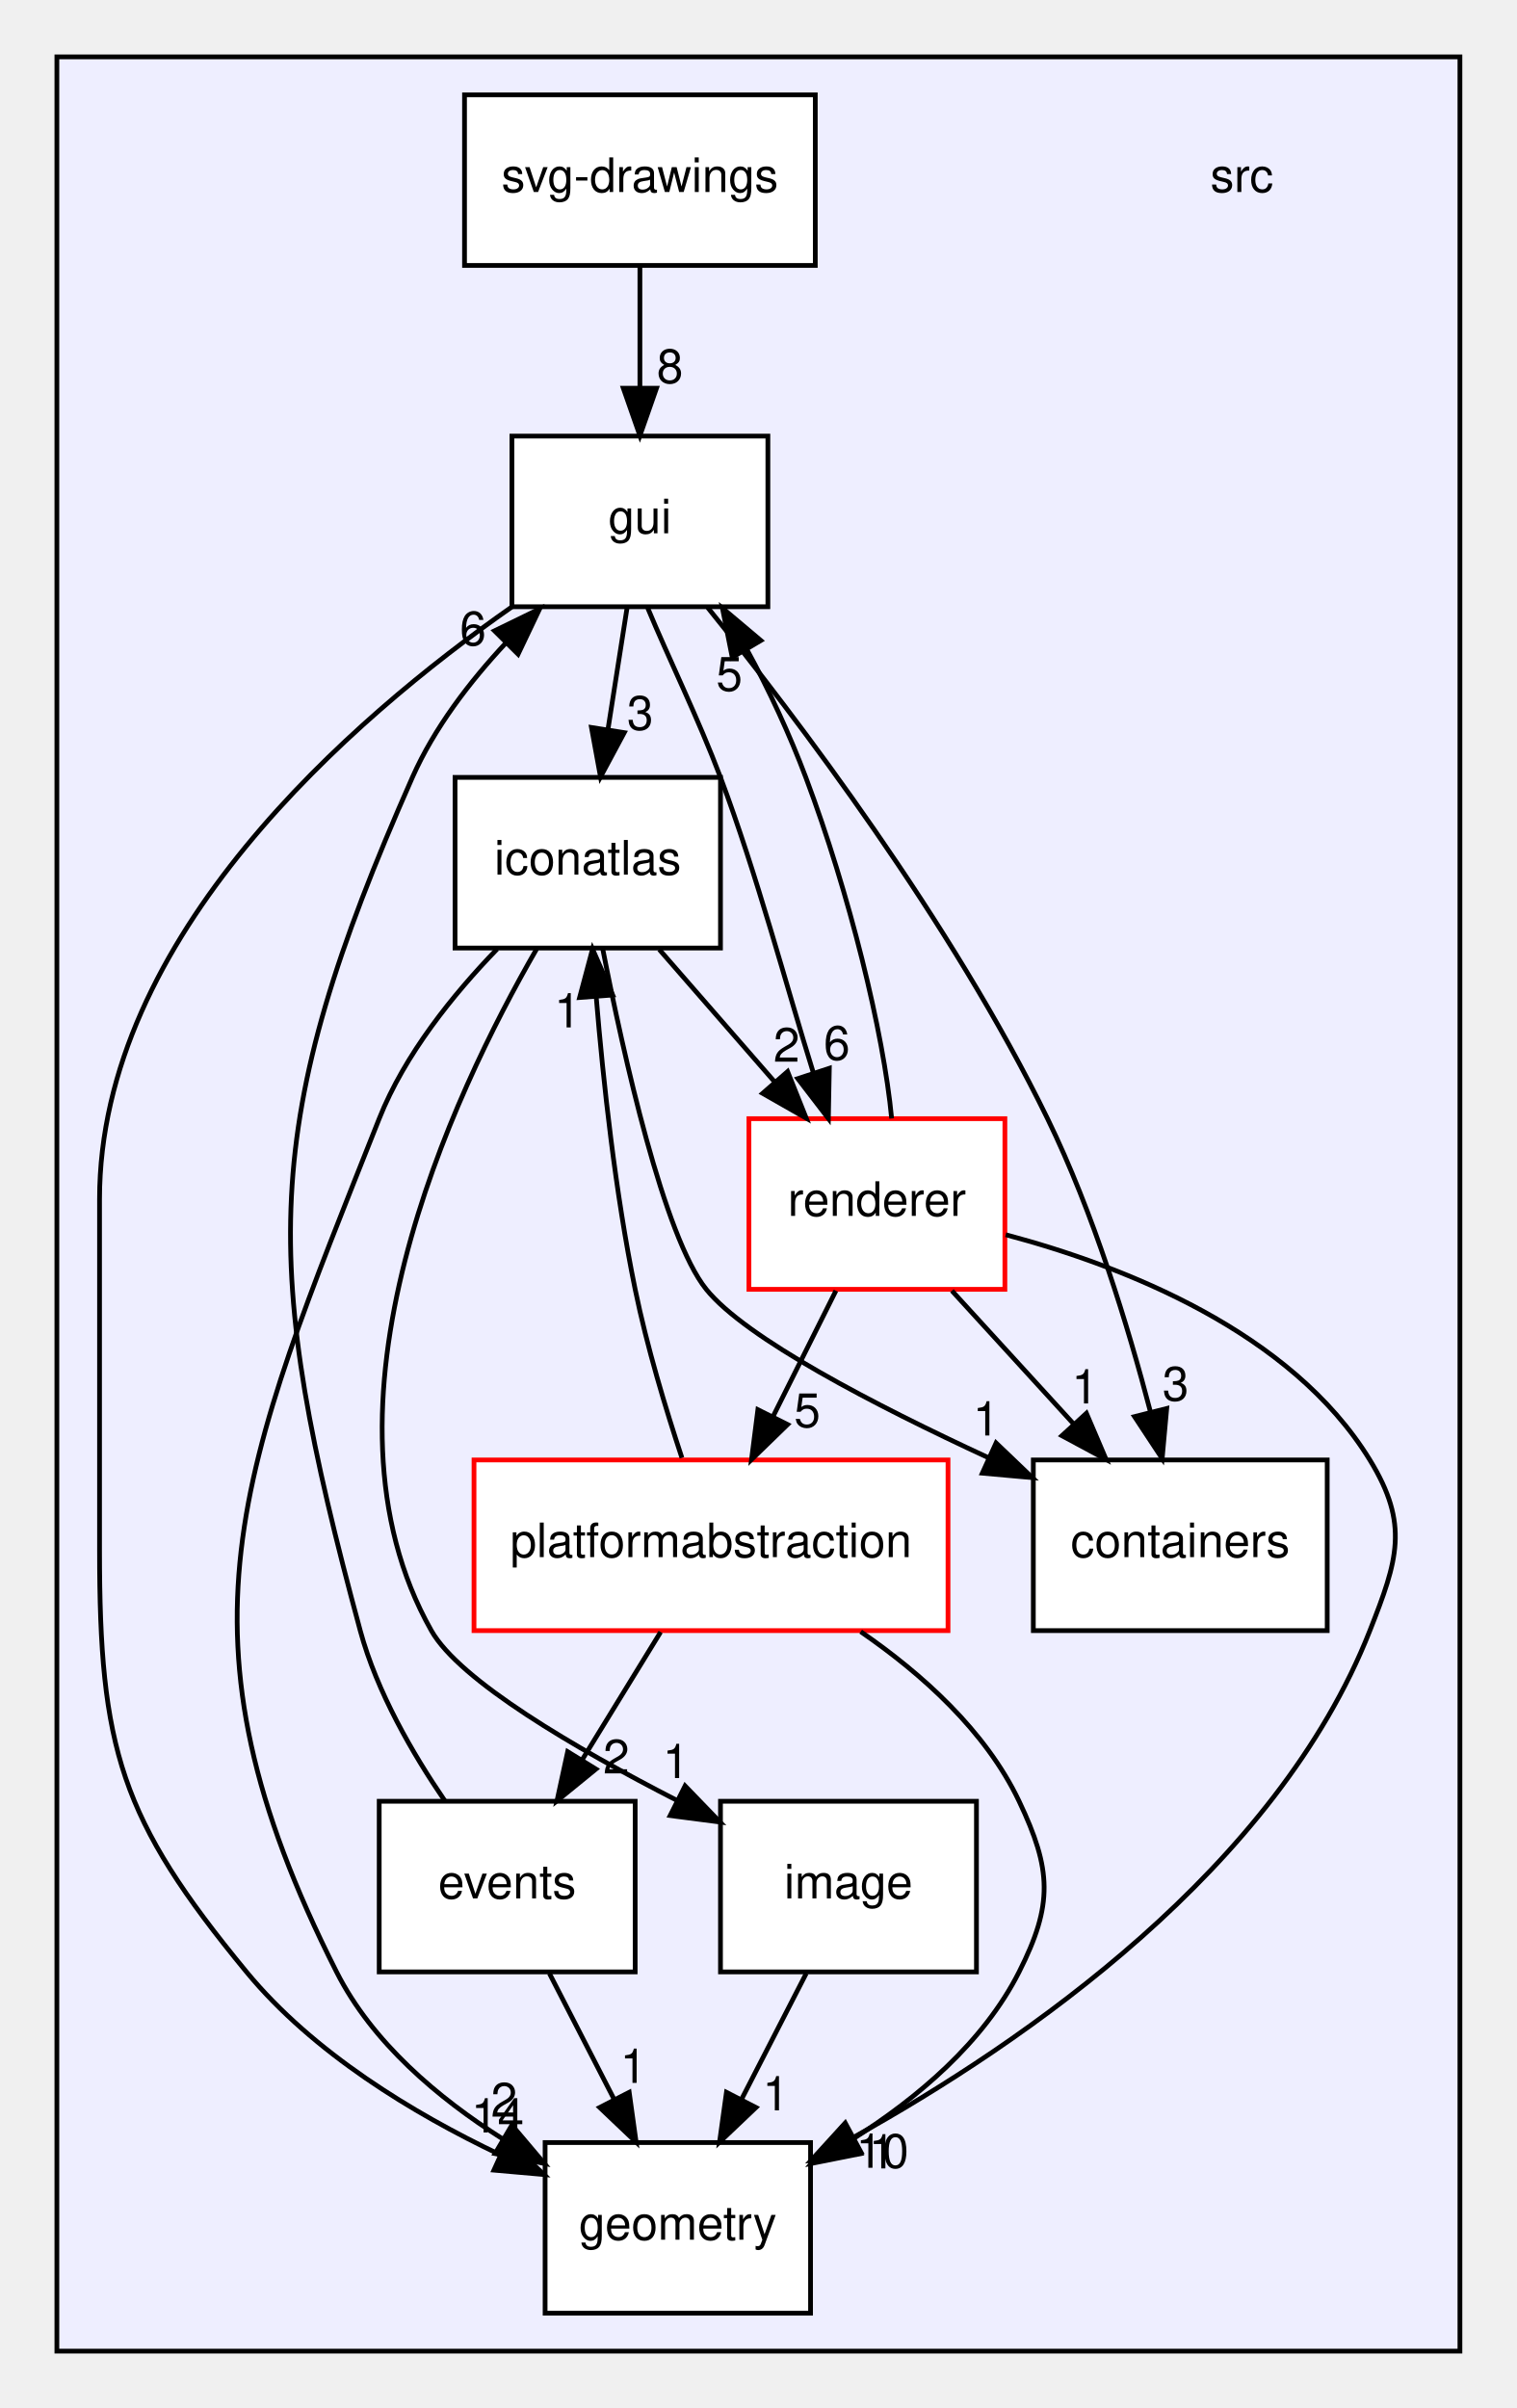
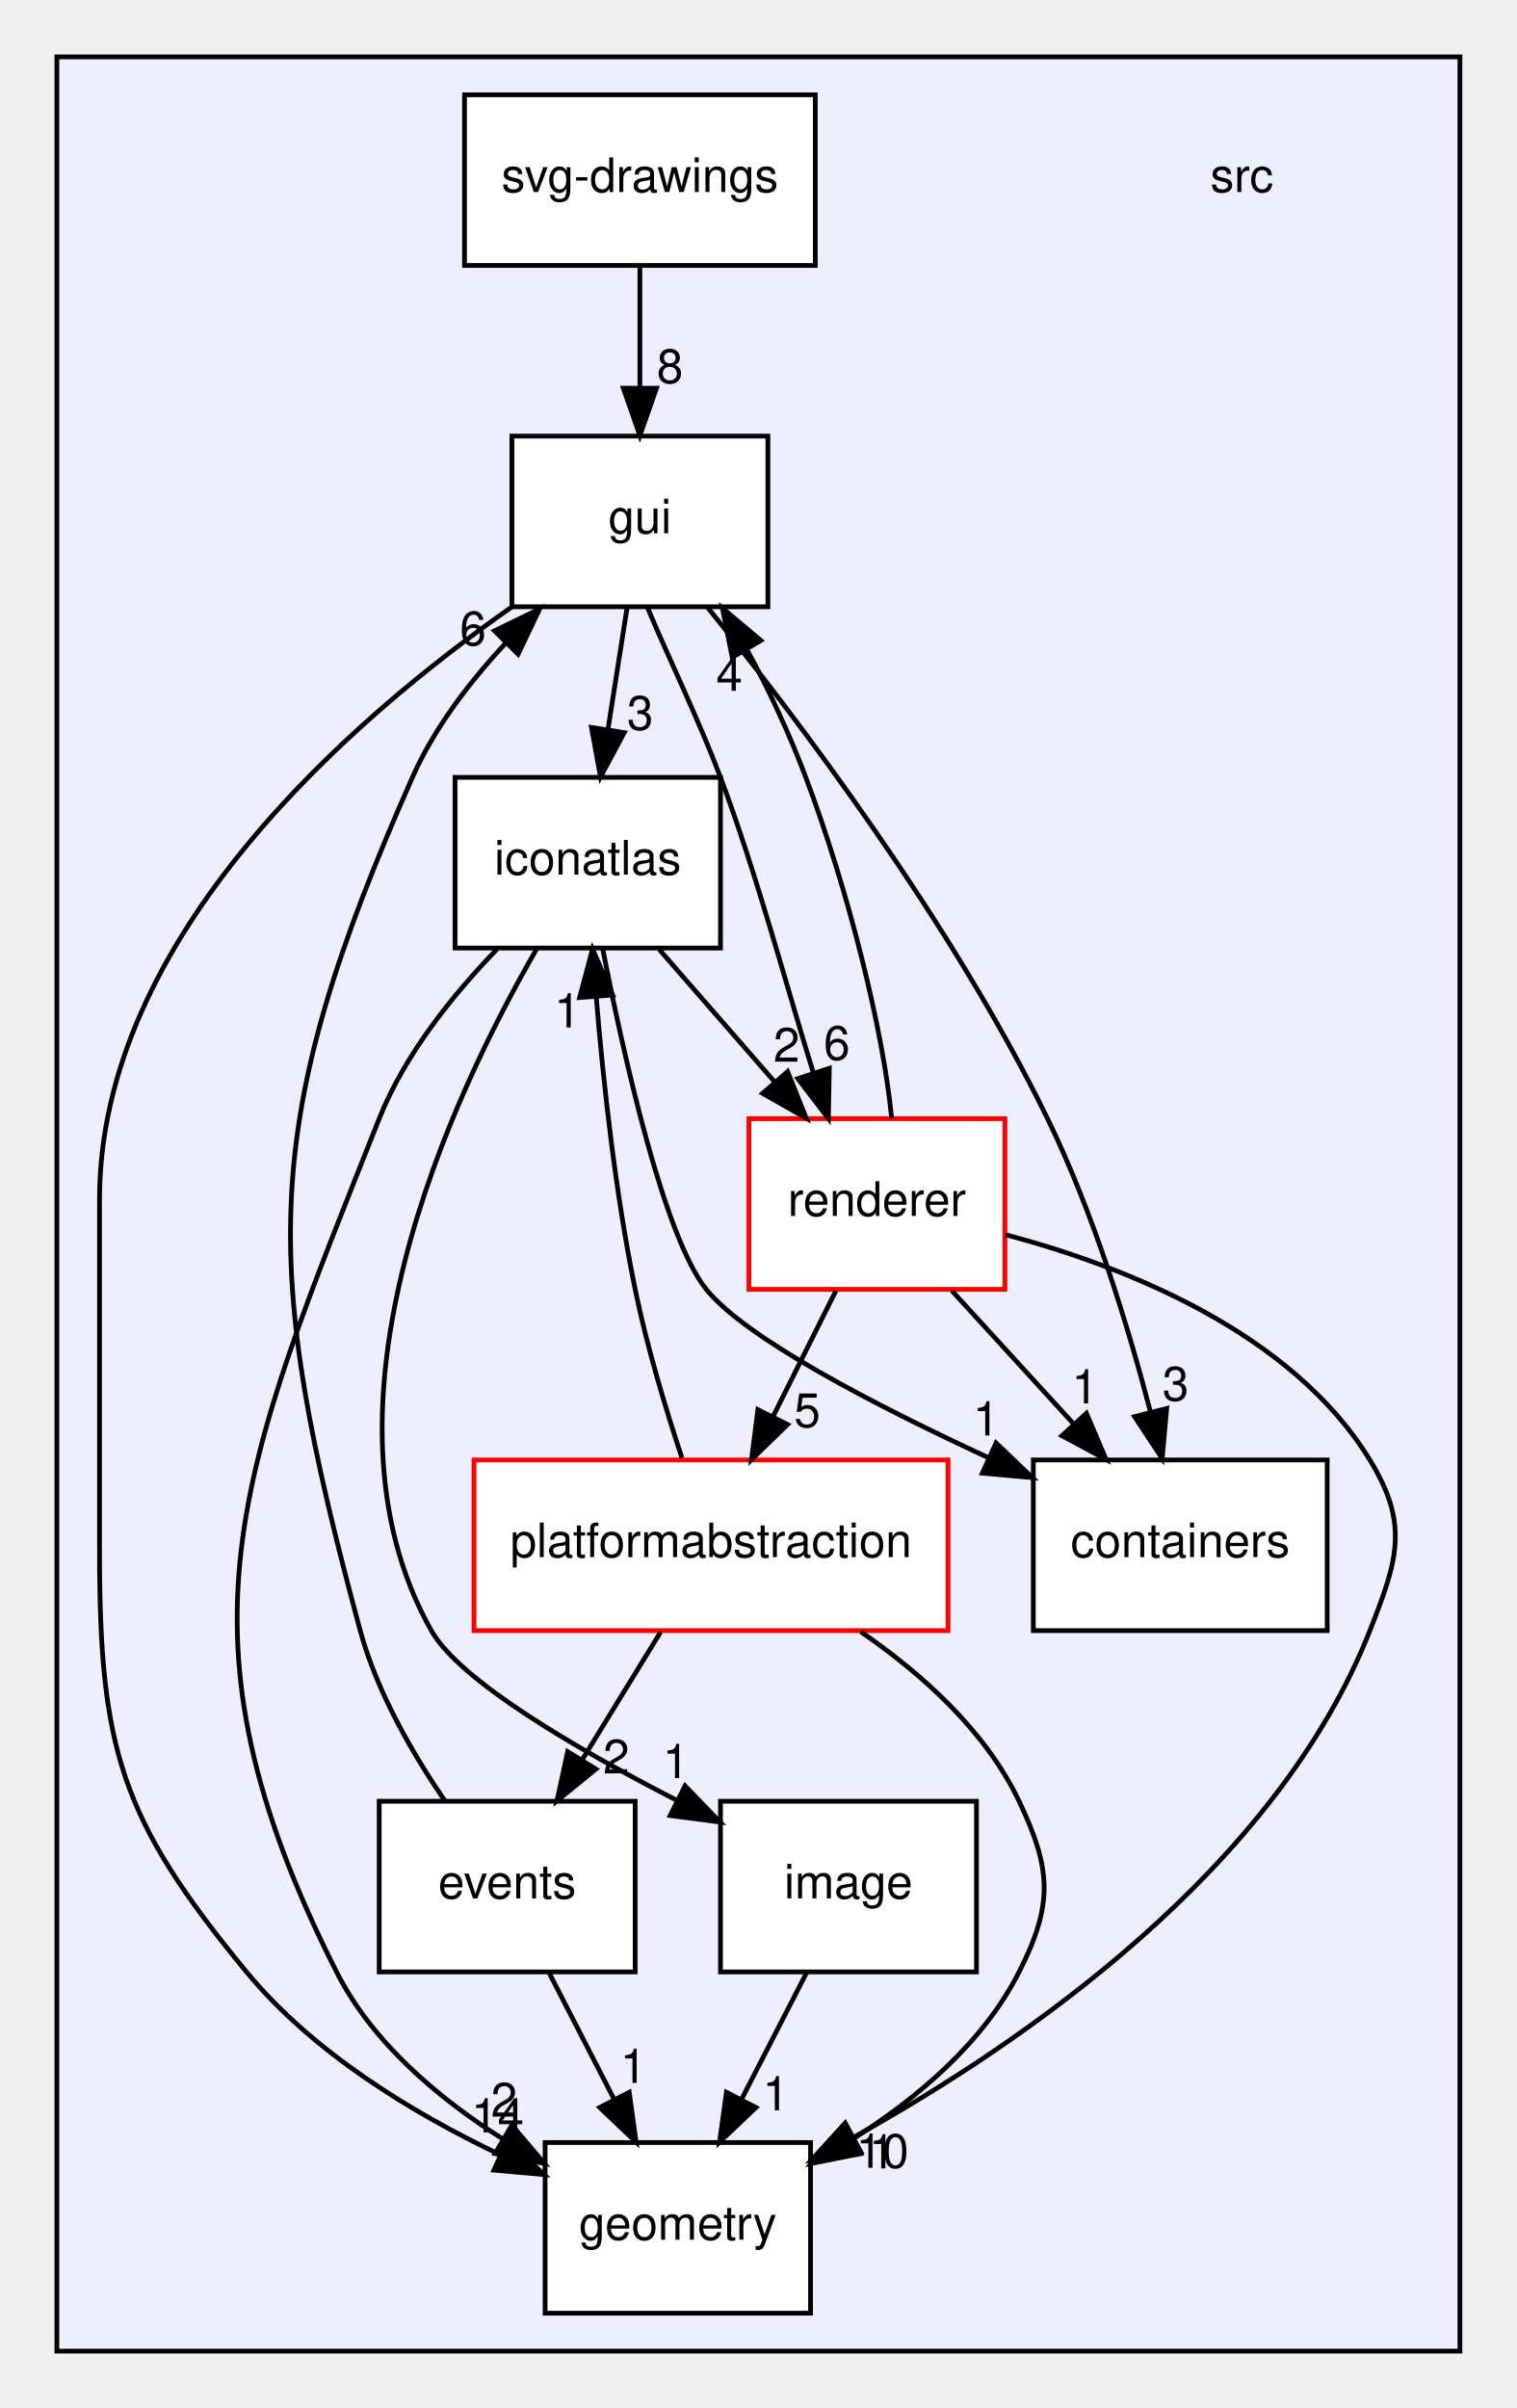
<svg xmlns="http://www.w3.org/2000/svg" xmlns:xlink="http://www.w3.org/1999/xlink" width="320pt" height="508pt" viewBox="0.00 0.00 320.00 508.00">
  <g id="graph0" class="graph" transform="scale(1 1) rotate(0) translate(4 504)">
    <g id="clust1" class="cluster">
      <g id="a_clust1">
        <a xlink:href="dir_68267d1309a1af8e8297ef4c3efbcdba.html" target="_top">
          <polygon fill="#eeeeff" stroke="black" points="8,-8 8,-492 304,-492 304,-8 8,-8" />
        </a>
      </g>
    </g>
    <g id="node1" class="node">
      <text text-anchor="middle" x="258" y="-463.5" font-family="Helvetica,sans-Serif" font-size="10.00">src</text>
    </g>
    <g id="node2" class="node">
      <g id="a_node2">
        <a xlink:href="dir_0b61c55142250c0cc363383afd8075a4.html" target="_top" xlink:title="containers">
          <polygon fill="white" stroke="black" points="276,-196 214,-196 214,-160 276,-160 276,-196" />
          <text text-anchor="middle" x="245" y="-175.5" font-family="Helvetica,sans-Serif" font-size="10.00">containers</text>
        </a>
      </g>
    </g>
    <g id="node3" class="node">
      <g id="a_node3">
        <a xlink:href="dir_14e1e259e8275dc0c459acef3bbf05ae.html" target="_top" xlink:title="events">
          <polygon fill="white" stroke="black" points="130,-124 76,-124 76,-88 130,-88 130,-124" />
          <text text-anchor="middle" x="103" y="-103.5" font-family="Helvetica,sans-Serif" font-size="10.00">events</text>
        </a>
      </g>
    </g>
    <g id="node4" class="node">
      <g id="a_node4">
        <a xlink:href="dir_405fd32de3649961a5f009c7a3fe84df.html" target="_top" xlink:title="geometry">
          <polygon fill="white" stroke="black" points="167,-52 111,-52 111,-16 167,-16 167,-52" />
          <text text-anchor="middle" x="139" y="-31.5" font-family="Helvetica,sans-Serif" font-size="10.00">geometry</text>
        </a>
      </g>
    </g>
    <g id="edge5" class="edge">
      <path fill="none" stroke="black" d="M111.9,-87.7C116,-79.73 120.95,-70.1 125.49,-61.26" />
      <polygon fill="black" stroke="black" points="128.74,-62.6 130.2,-52.1 122.52,-59.4 128.74,-62.6" />
      <g id="a_edge5-headlabel">
        <a xlink:href="dir_000002_000003.html" target="_top" xlink:title="1">
          <text text-anchor="middle" x="129.62" y="-64.59" font-family="Helvetica,sans-Serif" font-size="10.00">1</text>
        </a>
      </g>
    </g>
    <g id="node5" class="node">
      <g id="a_node5">
        <a xlink:href="dir_99d0482cf009f9d97a0877749b817f19.html" target="_top" xlink:title="gui">
          <polygon fill="white" stroke="black" points="158,-412 104,-412 104,-376 158,-376 158,-412" />
          <text text-anchor="middle" x="131" y="-391.5" font-family="Helvetica,sans-Serif" font-size="10.00">gui</text>
        </a>
      </g>
    </g>
    <g id="edge6" class="edge">
      <path fill="none" stroke="black" d="M89.85,-124.09C83.08,-133.99 75.51,-147.04 72,-160 51.04,-237.36 50.58,-266.7 83,-340 87.61,-350.43 95.1,-360.2 102.8,-368.44" />
      <polygon fill="black" stroke="black" points="100.33,-370.92 109.85,-375.55 105.3,-365.99 100.33,-370.92" />
      <g id="a_edge6-headlabel">
        <a xlink:href="dir_000002_000004.html" target="_top" xlink:title="6">
          <text text-anchor="middle" x="95.78" y="-367.87" font-family="Helvetica,sans-Serif" font-size="10.00">6</text>
        </a>
      </g>
    </g>
    <g id="edge1" class="edge">
      <path fill="none" stroke="black" d="M145.31,-375.82C164.03,-352.63 196.8,-309.43 217,-268 226.67,-248.16 233.98,-224.23 238.7,-206.18" />
      <polygon fill="black" stroke="black" points="242.14,-206.86 241.18,-196.31 235.35,-205.15 242.14,-206.86" />
      <g id="a_edge1-headlabel">
        <a xlink:href="dir_000004_000001.html" target="_top" xlink:title="3">
          <text text-anchor="middle" x="244.02" y="-208.54" font-family="Helvetica,sans-Serif" font-size="10.00">3</text>
        </a>
      </g>
    </g>
    <g id="edge2" class="edge">
      <path fill="none" stroke="black" d="M103.98,-375.96C70.27,-352.37 17,-306.33 17,-251 17,-251 17,-251 17,-177 17,-135.11 21.36,-120.32 48,-88 62.06,-70.94 83.14,-58.17 101.47,-49.45" />
      <polygon fill="black" stroke="black" points="103.09,-52.56 110.76,-45.25 100.2,-46.18 103.09,-52.56" />
      <g id="a_edge2-headlabel">
        <a xlink:href="dir_000004_000003.html" target="_top" xlink:title="14">
          <text text-anchor="middle" x="100.98" y="-54.13" font-family="Helvetica,sans-Serif" font-size="10.00">14</text>
        </a>
      </g>
    </g>
    <g id="node6" class="node">
      <g id="a_node6">
        <a xlink:href="dir_b47ddb3a0b86b791c0dd2682d4ed1094.html" target="_top" xlink:title="iconatlas">
          <polygon fill="white" stroke="black" points="148,-340 92,-340 92,-304 148,-304 148,-340" />
          <text text-anchor="middle" x="120" y="-319.5" font-family="Helvetica,sans-Serif" font-size="10.00">iconatlas</text>
        </a>
      </g>
    </g>
    <g id="edge4" class="edge">
      <path fill="none" stroke="black" d="M128.28,-375.7C127.07,-367.98 125.61,-358.71 124.26,-350.11" />
      <polygon fill="black" stroke="black" points="127.7,-349.44 122.69,-340.1 120.78,-350.53 127.7,-349.44" />
      <g id="a_edge4-headlabel">
        <a xlink:href="dir_000004_000005.html" target="_top" xlink:title="3">
          <text text-anchor="middle" x="131.06" y="-350.05" font-family="Helvetica,sans-Serif" font-size="10.00">3</text>
        </a>
      </g>
    </g>
    <g id="node9" class="node">
      <g id="a_node9">
        <a xlink:href="dir_7bc5e25958a2fb25a8561f3aa0def6c5.html" target="_top" xlink:title="renderer">
          <polygon fill="white" stroke="red" points="208,-268 154,-268 154,-232 208,-232 208,-268" />
          <text text-anchor="middle" x="181" y="-247.5" font-family="Helvetica,sans-Serif" font-size="10.00">renderer</text>
        </a>
      </g>
    </g>
    <g id="edge3" class="edge">
      <path fill="none" stroke="black" d="M132.66,-375.71C136.88,-365.53 143.38,-352.28 148,-340 155.71,-319.49 162.04,-295.47 167.63,-277.55" />
      <polygon fill="black" stroke="black" points="170.96,-278.63 170.76,-268.04 164.31,-276.45 170.96,-278.63" />
      <g id="a_edge3-headlabel">
        <a xlink:href="dir_000004_000010.html" target="_top" xlink:title="6">
          <text text-anchor="middle" x="172.54" y="-280.43" font-family="Helvetica,sans-Serif" font-size="10.00">6</text>
        </a>
      </g>
    </g>
    <g id="edge7" class="edge">
      <path fill="none" stroke="black" d="M123.13,-303.96C127.55,-281.37 136.08,-243.06 145,-232 153.3,-221.7 180.53,-207.58 204.48,-196.5" />
      <polygon fill="black" stroke="black" points="206.14,-199.59 213.79,-192.27 203.24,-193.22 206.14,-199.59" />
      <g id="a_edge7-headlabel">
        <a xlink:href="dir_000005_000001.html" target="_top" xlink:title="1">
          <text text-anchor="middle" x="204.04" y="-201.16" font-family="Helvetica,sans-Serif" font-size="10.00">1</text>
        </a>
      </g>
    </g>
    <g id="edge8" class="edge">
      <path fill="none" stroke="black" d="M100.88,-303.79C91.62,-294.23 81.38,-281.56 76,-268 46.46,-193.54 30.86,-159.48 67,-88 74.53,-73.11 88.42,-61.39 102.01,-52.79" />
      <polygon fill="black" stroke="black" points="103.99,-55.68 110.83,-47.59 100.44,-49.66 103.99,-55.68" />
      <g id="a_edge8-headlabel">
        <a xlink:href="dir_000005_000003.html" target="_top" xlink:title="2">
          <text text-anchor="middle" x="102.34" y="-57.46" font-family="Helvetica,sans-Serif" font-size="10.00">2</text>
        </a>
      </g>
    </g>
    <g id="node7" class="node">
      <g id="a_node7">
        <a xlink:href="dir_a6a17ec937b4e07383dde71de6c9d000.html" target="_top" xlink:title="image">
          <polygon fill="white" stroke="black" points="202,-124 148,-124 148,-88 202,-88 202,-124" />
          <text text-anchor="middle" x="175" y="-103.5" font-family="Helvetica,sans-Serif" font-size="10.00">image</text>
        </a>
      </g>
    </g>
    <g id="edge10" class="edge">
      <path fill="none" stroke="black" d="M109.23,-303.83C91.43,-273.02 60.33,-207.2 87,-160 92.95,-149.47 117.29,-135.22 138.87,-124.15" />
      <polygon fill="black" stroke="black" points="140.53,-127.24 147.89,-119.62 137.38,-120.98 140.53,-127.24" />
      <g id="a_edge10-headlabel">
        <a xlink:href="dir_000005_000006.html" target="_top" xlink:title="1">
          <text text-anchor="middle" x="138.59" y="-128.89" font-family="Helvetica,sans-Serif" font-size="10.00">1</text>
        </a>
      </g>
    </g>
    <g id="edge9" class="edge">
      <path fill="none" stroke="black" d="M135.08,-303.7C142.39,-295.3 151.31,-285.07 159.34,-275.86" />
      <polygon fill="black" stroke="black" points="162.16,-277.94 166.09,-268.1 156.89,-273.34 162.16,-277.94" />
      <g id="a_edge9-headlabel">
        <a xlink:href="dir_000005_000010.html" target="_top" xlink:title="2">
          <text text-anchor="middle" x="161.94" y="-280.02" font-family="Helvetica,sans-Serif" font-size="10.00">2</text>
        </a>
      </g>
    </g>
    <g id="edge15" class="edge">
      <path fill="none" stroke="black" d="M166.1,-87.7C162,-79.73 157.05,-70.1 152.51,-61.26" />
      <polygon fill="black" stroke="black" points="155.48,-59.4 147.8,-52.1 149.26,-62.6 155.48,-59.4" />
      <g id="a_edge15-headlabel">
        <a xlink:href="dir_000006_000003.html" target="_top" xlink:title="1">
          <text text-anchor="middle" x="159.65" y="-58.79" font-family="Helvetica,sans-Serif" font-size="10.00">1</text>
        </a>
      </g>
    </g>
    <g id="node8" class="node">
      <g id="a_node8">
        <a xlink:href="dir_79769c2014326999657a5fac8224bdec.html" target="_top" xlink:title="platformabstraction">
          <polygon fill="white" stroke="red" points="196,-196 96,-196 96,-160 196,-160 196,-196" />
          <text text-anchor="middle" x="146" y="-175.5" font-family="Helvetica,sans-Serif" font-size="10.00">platformabstraction</text>
        </a>
      </g>
    </g>
    <g id="edge12" class="edge">
      <path fill="none" stroke="black" d="M135.37,-159.7C130.37,-151.56 124.31,-141.69 118.79,-132.7" />
      <polygon fill="black" stroke="black" points="121.72,-130.79 113.51,-124.1 115.76,-134.46 121.72,-130.79" />
      <g id="a_edge12-headlabel">
        <a xlink:href="dir_000007_000002.html" target="_top" xlink:title="2">
          <text text-anchor="middle" x="126.02" y="-129.87" font-family="Helvetica,sans-Serif" font-size="10.00">2</text>
        </a>
      </g>
    </g>
    <g id="edge11" class="edge">
      <path fill="none" stroke="black" d="M177.58,-159.78C190.45,-150.93 203.94,-138.86 211,-124 217.86,-109.55 218.22,-102.28 211,-88 203.47,-73.11 189.58,-61.39 175.99,-52.79" />
      <polygon fill="black" stroke="black" points="177.56,-49.66 167.17,-47.59 174.01,-55.68 177.56,-49.66" />
      <g id="a_edge11-headlabel">
        <a xlink:href="dir_000007_000003.html" target="_top" xlink:title="1">
          <text text-anchor="middle" x="182.1" y="-46.54" font-family="Helvetica,sans-Serif" font-size="10.00">1</text>
        </a>
      </g>
    </g>
    <g id="edge13" class="edge">
      <path fill="none" stroke="black" d="M139.86,-196.46C136.47,-206.7 132.47,-219.95 130,-232 125.8,-252.43 123.26,-275.89 121.79,-293.59" />
      <polygon fill="black" stroke="black" points="118.28,-293.56 121.01,-303.79 125.26,-294.09 118.28,-293.56" />
      <g id="a_edge13-headlabel">
        <a xlink:href="dir_000007_000005.html" target="_top" xlink:title="1">
          <text text-anchor="middle" x="115.72" y="-287.25" font-family="Helvetica,sans-Serif" font-size="10.00">1</text>
        </a>
      </g>
    </g>
    <g id="edge16" class="edge">
      <path fill="none" stroke="black" d="M196.82,-231.7C204.57,-223.22 214.04,-212.86 222.52,-203.58" />
      <polygon fill="black" stroke="black" points="225.2,-205.85 229.36,-196.1 220.03,-201.12 225.2,-205.85" />
      <g id="a_edge16-headlabel">
        <a xlink:href="dir_000010_000001.html" target="_top" xlink:title="1">
          <text text-anchor="middle" x="224.87" y="-207.92" font-family="Helvetica,sans-Serif" font-size="10.00">1</text>
        </a>
      </g>
    </g>
    <g id="edge17" class="edge">
      <path fill="none" stroke="black" d="M208.17,-243.52C233.03,-236.92 268.38,-223.13 285,-196 293.36,-182.36 290.86,-174.89 285,-160 265.3,-109.9 212.44,-73.31 176.05,-53.09" />
      <polygon fill="black" stroke="black" points="177.64,-49.97 167.18,-48.3 174.32,-56.13 177.64,-49.97" />
      <g id="a_edge17-headlabel">
        <a xlink:href="dir_000010_000003.html" target="_top" xlink:title="10">
          <text text-anchor="middle" x="182.16" y="-46.68" font-family="Helvetica,sans-Serif" font-size="10.00">10</text>
        </a>
      </g>
    </g>
    <g id="edge19" class="edge">
      <path fill="none" stroke="black" d="M184.11,-268.04C182.4,-286.18 175.18,-315.58 166,-340 162.61,-349.02 158.2,-358.56 153.54,-367.02" />
      <polygon fill="black" stroke="black" points="150.48,-365.32 148.41,-375.71 156.51,-368.88 150.48,-365.32" />
      <g id="a_edge19-headlabel">
-         <a xlink:href="dir_000010_000004.html" target="_top" xlink:title="5">
-           <text text-anchor="middle" x="149.86" y="-358.28" font-family="Helvetica,sans-Serif" font-size="10.00">5</text>
+         <a xlink:href="dir_000010_000004.html" target="_top" xlink:title="4">
+           <text text-anchor="middle" x="149.86" y="-358.28" font-family="Helvetica,sans-Serif" font-size="10.00">4</text>
        </a>
      </g>
    </g>
    <g id="edge18" class="edge">
      <path fill="none" stroke="black" d="M172.35,-231.7C168.36,-223.73 163.55,-214.1 159.13,-205.26" />
      <polygon fill="black" stroke="black" points="162.15,-203.48 154.55,-196.1 155.89,-206.61 162.15,-203.48" />
      <g id="a_edge18-headlabel">
        <a xlink:href="dir_000010_000007.html" target="_top" xlink:title="5">
          <text text-anchor="middle" x="166.3" y="-202.93" font-family="Helvetica,sans-Serif" font-size="10.00">5</text>
        </a>
      </g>
    </g>
    <g id="node10" class="node">
      <g id="a_node10">
        <a xlink:href="dir_438ce348a9e71dddb6f75afbfd0ac1ff.html" target="_top" xlink:title="svg-drawings">
          <polygon fill="white" stroke="black" points="168,-484 94,-484 94,-448 168,-448 168,-484" />
          <text text-anchor="middle" x="131" y="-463.5" font-family="Helvetica,sans-Serif" font-size="10.00">svg-drawings</text>
        </a>
      </g>
    </g>
    <g id="edge14" class="edge">
      <path fill="none" stroke="black" d="M131,-447.7C131,-439.98 131,-430.71 131,-422.11" />
      <polygon fill="black" stroke="black" points="134.5,-422.1 131,-412.1 127.5,-422.1 134.5,-422.1" />
      <g id="a_edge14-headlabel">
        <a xlink:href="dir_000015_000004.html" target="_top" xlink:title="8">
          <text text-anchor="middle" x="137.34" y="-423.2" font-family="Helvetica,sans-Serif" font-size="10.00">8</text>
        </a>
      </g>
    </g>
  </g>
</svg>
